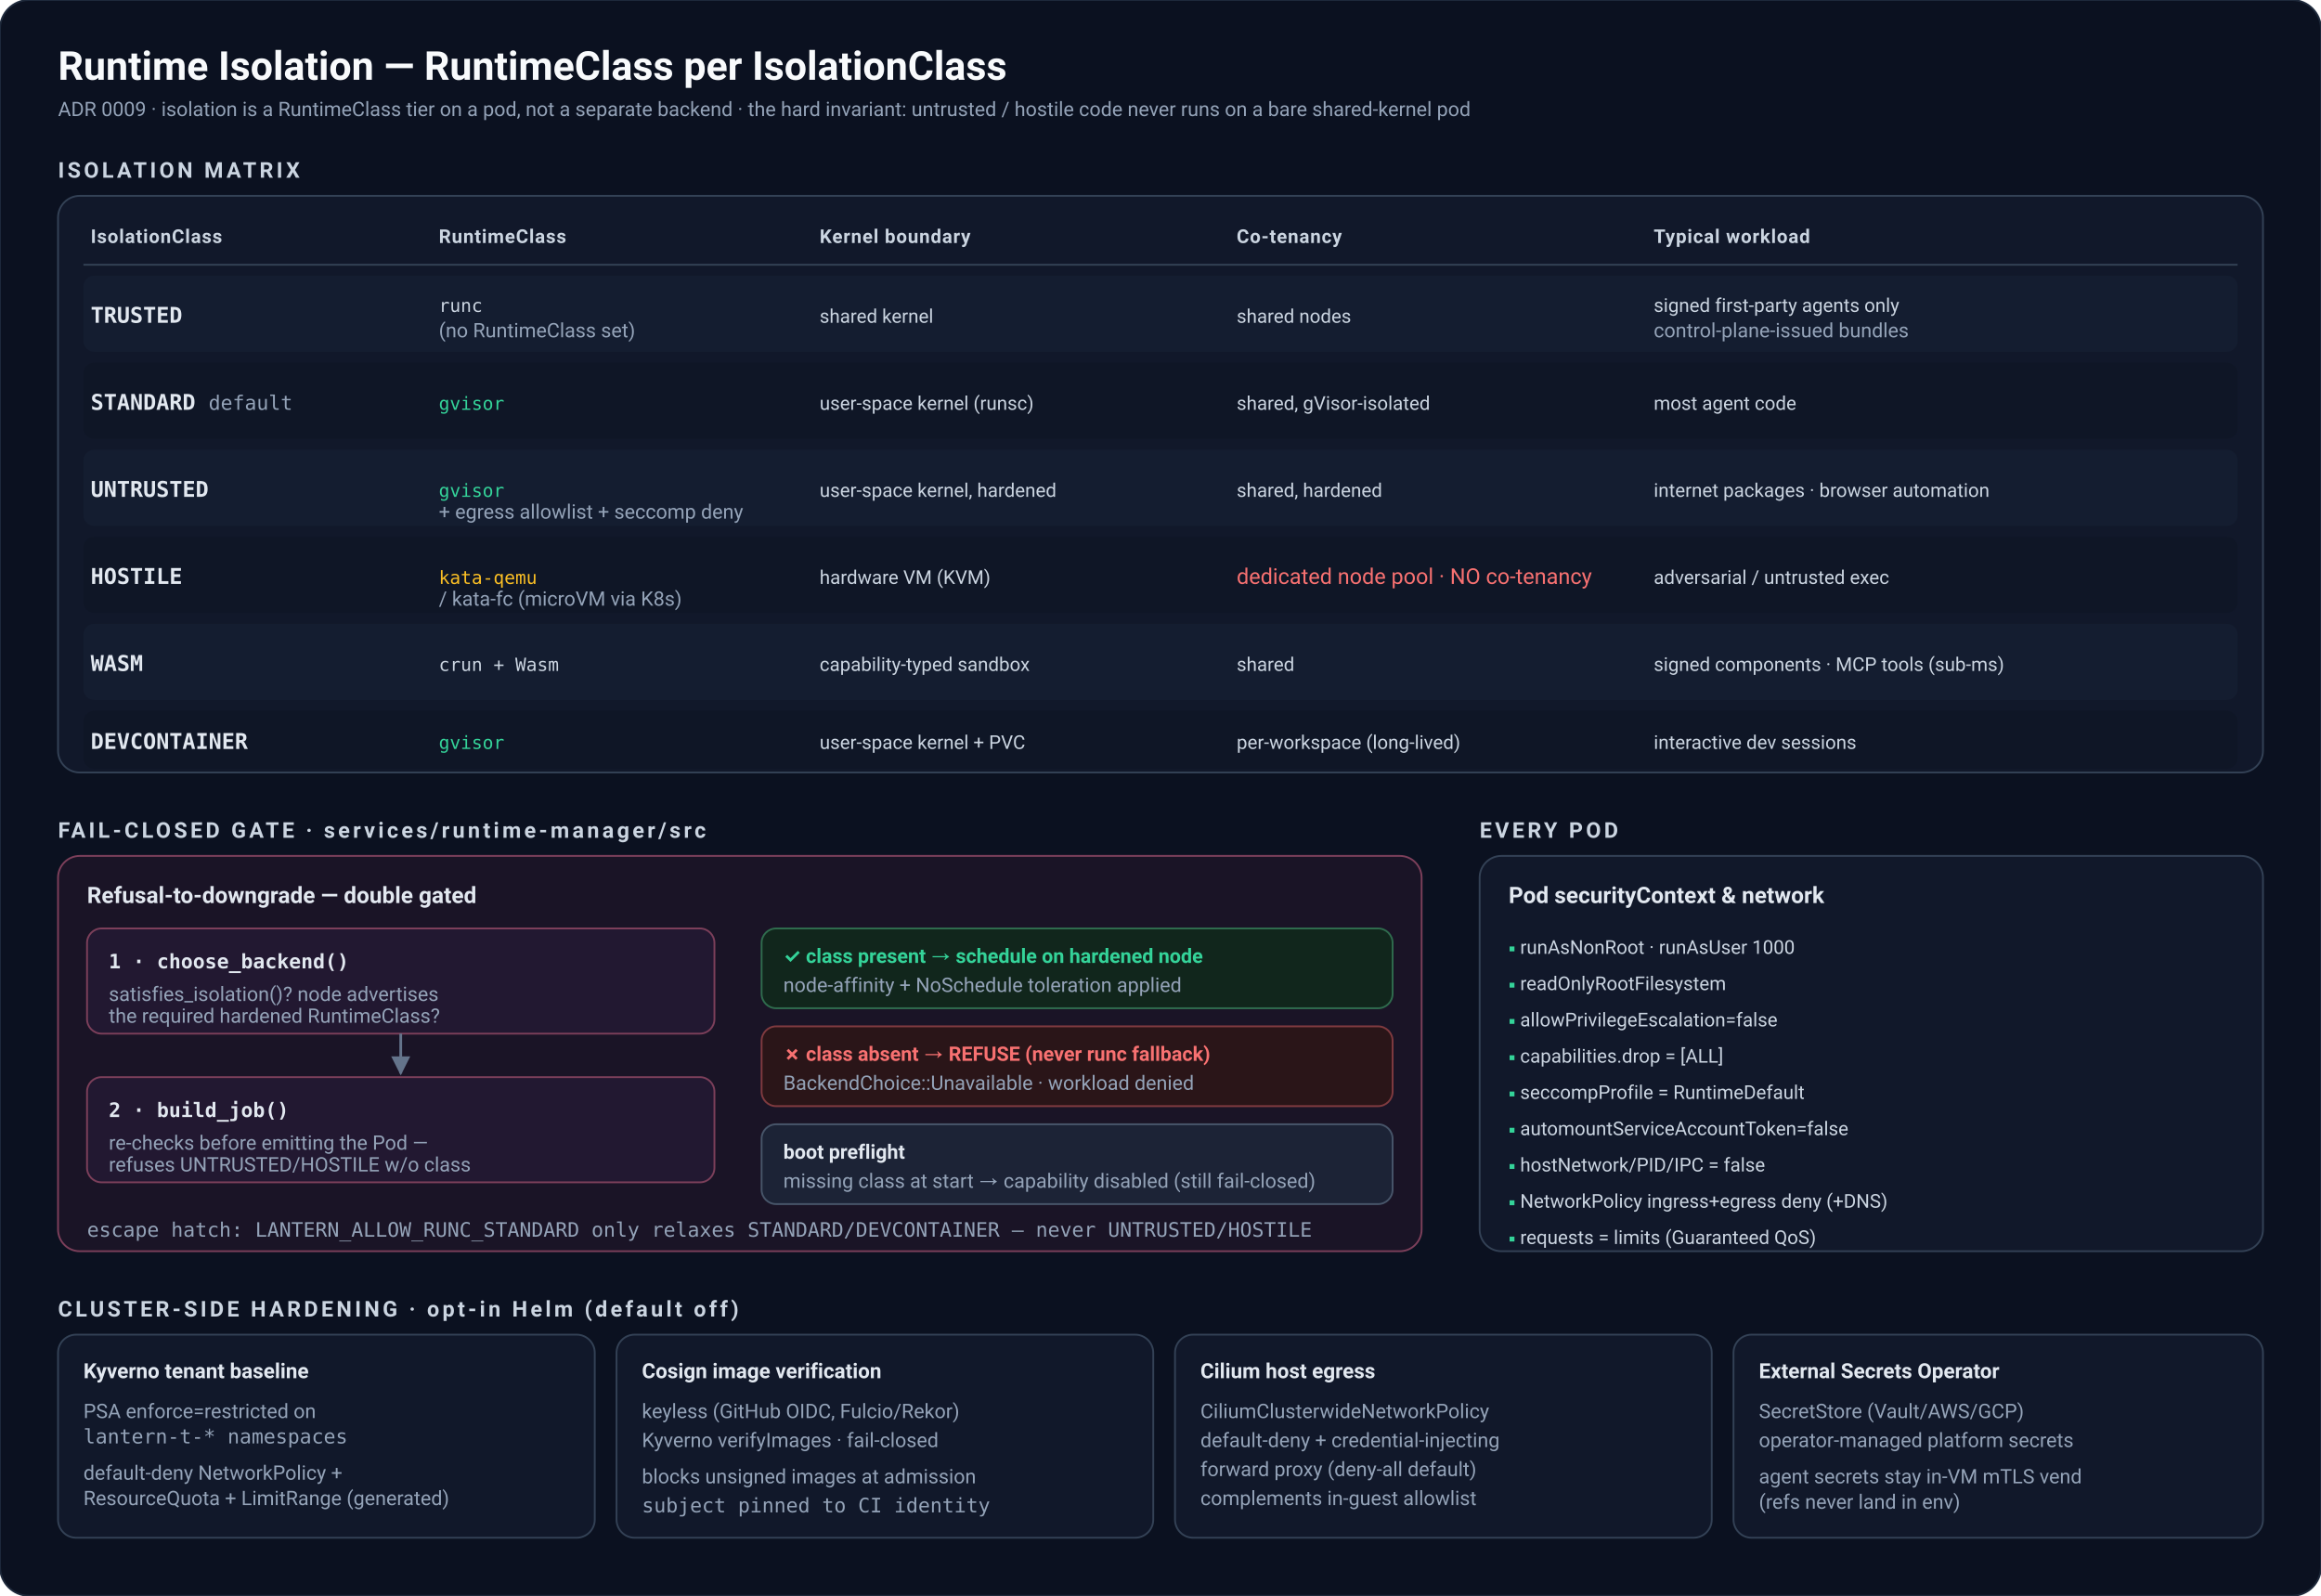
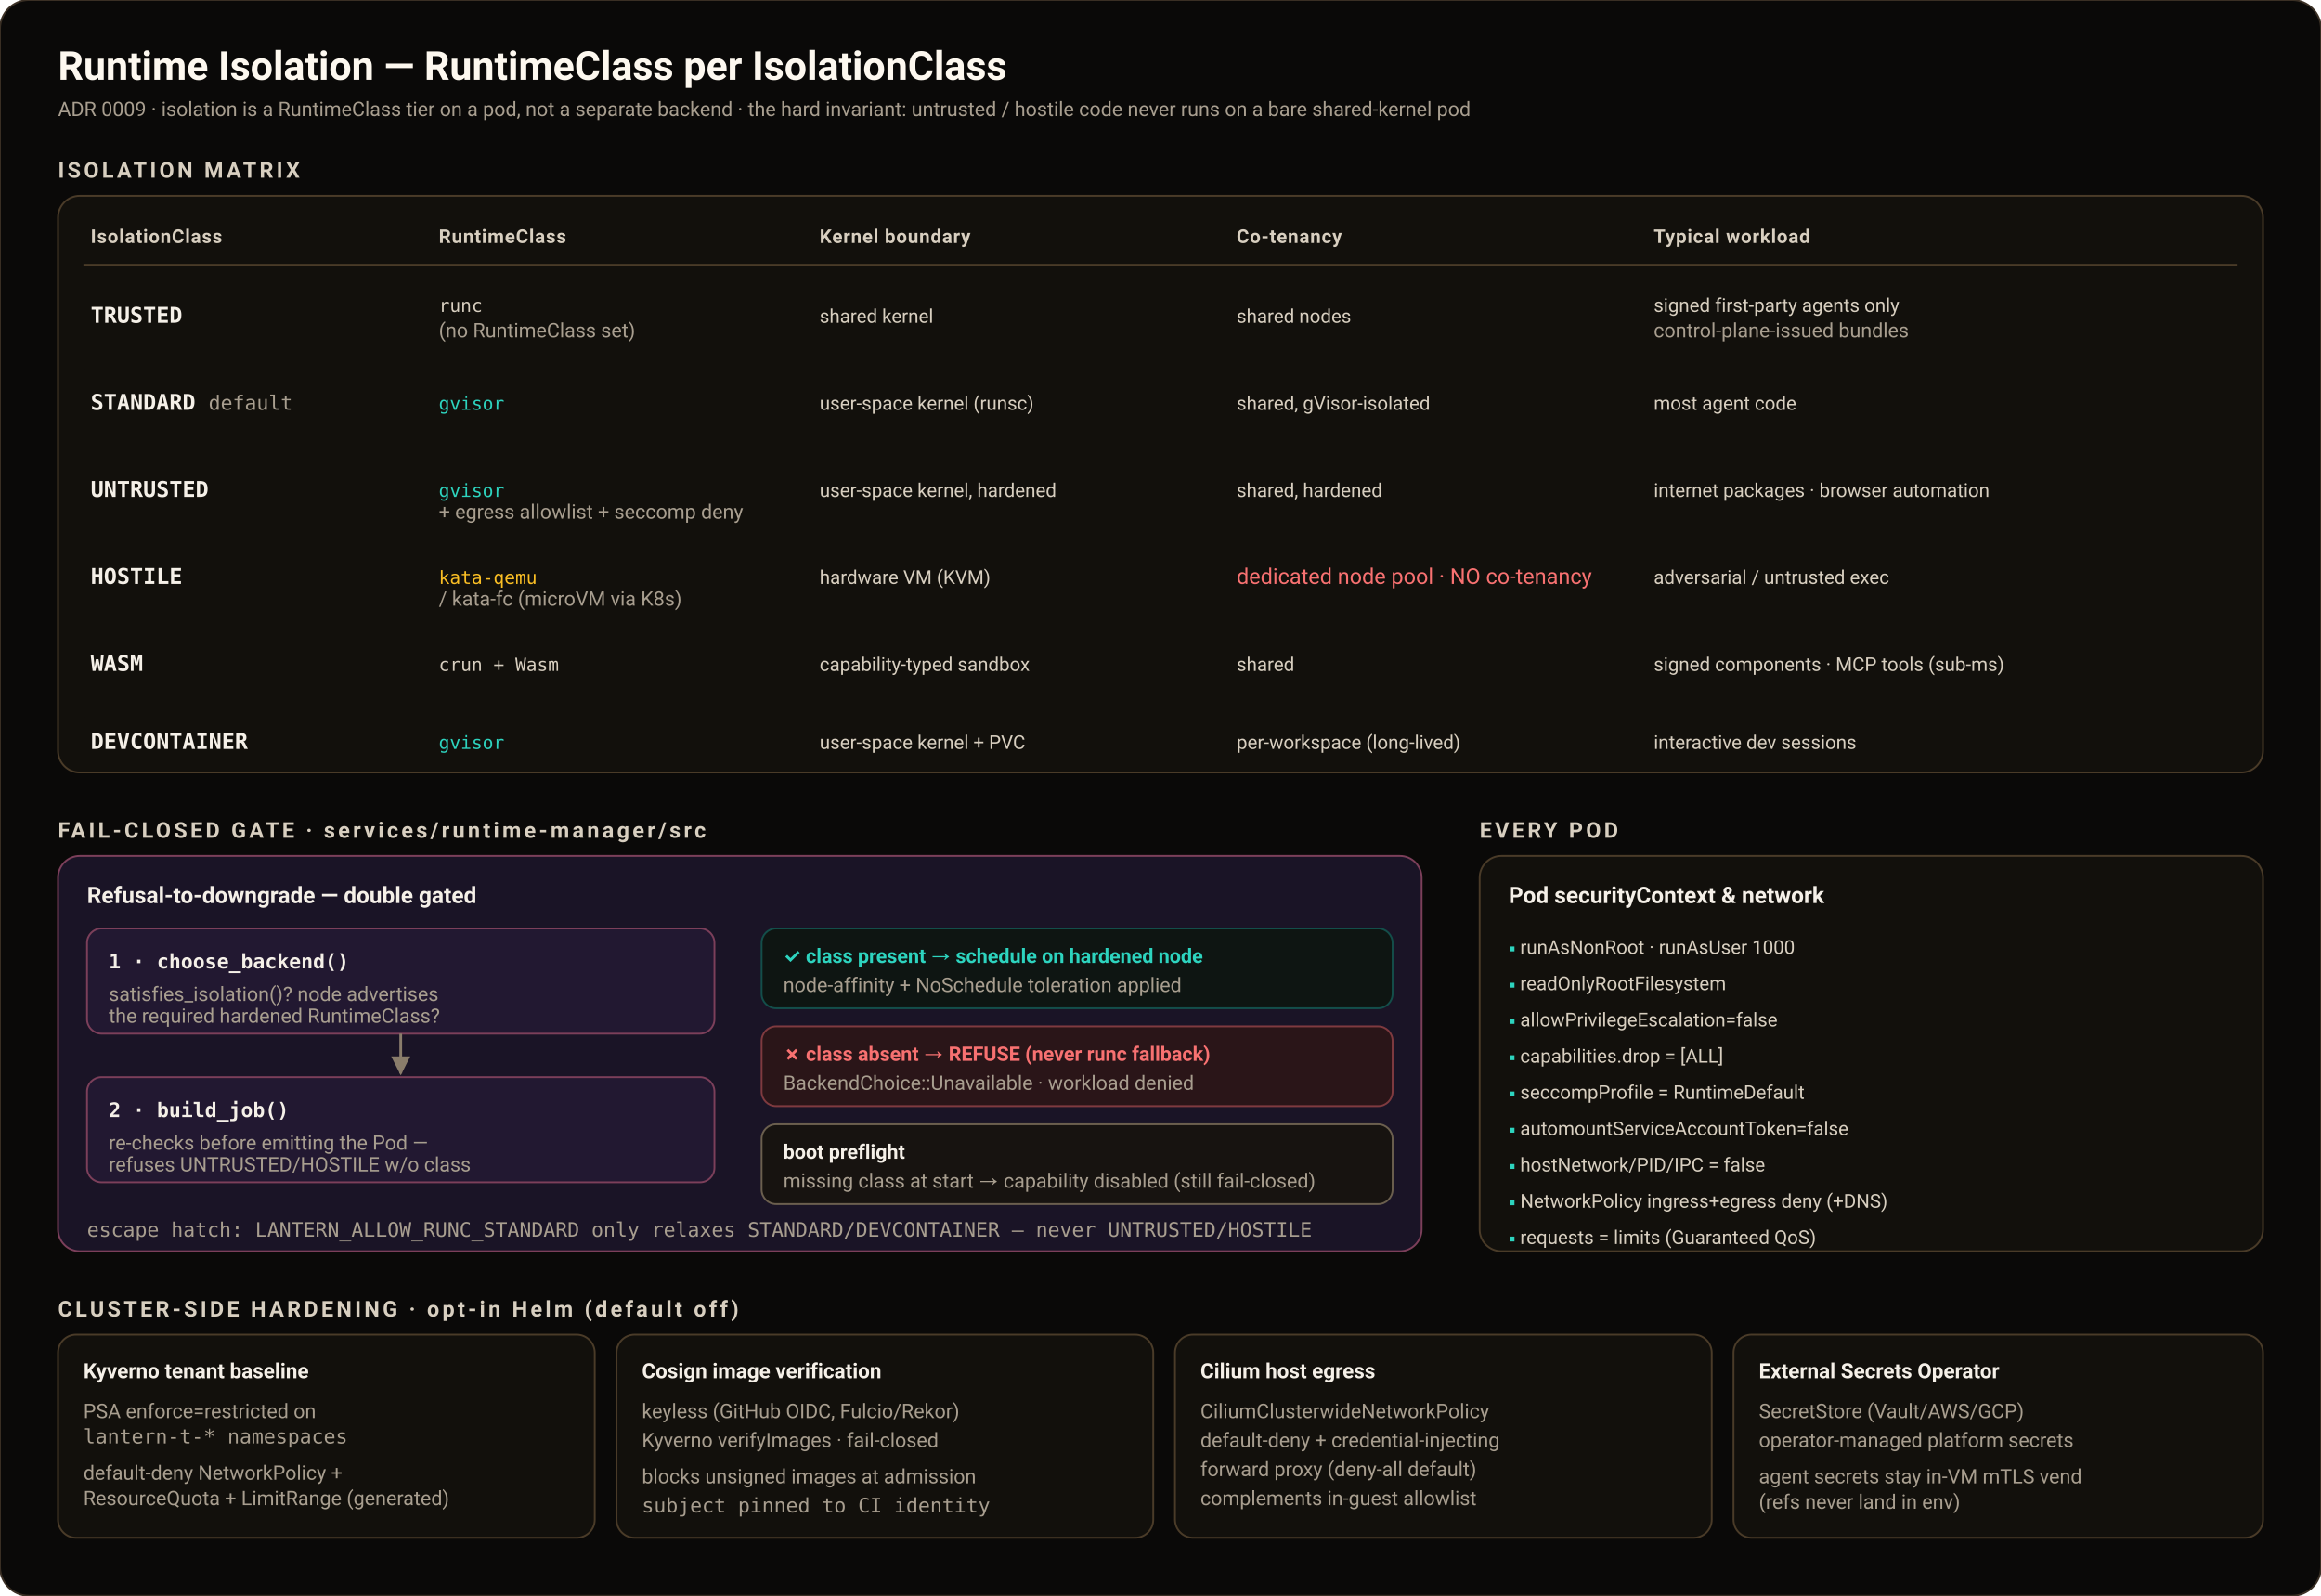
<svg xmlns="http://www.w3.org/2000/svg" width="1280" height="880" viewBox="0 0 1280 880" font-family="ui-sans-serif, system-ui, -apple-system, Segoe UI, Roboto, Helvetica, Arial, sans-serif" role="img" aria-label="Lantern runtime isolation tiers — RuntimeClass per IsolationClass with fail-closed gate">
  <defs>
    <marker id="a" viewBox="0 0 10 10" refX="9" refY="5" markerWidth="7" markerHeight="7" orient="auto-start-reverse">
-       <path d="M0 0 L10 5 L0 10 z" fill="#64748b" />
+       <path d="M0 0 L10 5 L0 10 z" fill="#8a7d6b" />
    </marker>
    <marker id="ar" viewBox="0 0 10 10" refX="9" refY="5" markerWidth="7" markerHeight="7" orient="auto-start-reverse">
      <path d="M0 0 L10 5 L0 10 z" fill="#f87171" />
    </marker>
    <style>
-       .t   { fill:#e2e8f0; }
-       .sub { fill:#94a3b8; font-size:11px; }
-       .h   { fill:#f8fafc; font-weight:700; }
-       .band{ fill:#cbd5e1; font-size:12px; font-weight:700; letter-spacing:.14em; }
+       .t   { fill:#f5f0e8; }
+       .sub { fill:#a89e8f; font-size:11px; }
+       .h   { fill:#fdf8ef; font-weight:700; }
+       .band{ fill:#d8cfc0; font-size:12px; font-weight:700; letter-spacing:.14em; }
      .mono{ font-family:ui-monospace,SFMono-Regular,Menlo,monospace; }
-       .hd  { fill:#cbd5e1; font-size:10.5px; font-weight:700; letter-spacing:.04em; }
-       .cell{ fill:#cbd5e1; font-size:10.5px; }
-       .lbl { fill:#cbd5e1; font-size:10px; font-family:ui-monospace,Menlo,monospace; }
+       .hd  { fill:#d8cfc0; font-size:10.5px; font-weight:700; letter-spacing:.04em; }
+       .cell{ fill:#d8cfc0; font-size:10.5px; }
+       .lbl { fill:#d8cfc0; font-size:10px; font-family:ui-monospace,Menlo,monospace; }
      .red { fill:#f87171; }
-       .grn { fill:#34d399; }
+       .grn { fill:#2dd4bf; }
      .amb { fill:#fbbf24; }
    </style>
  </defs>
-   <rect x="0" y="0" width="1280" height="880" rx="16" fill="#0b1120" />
-   <rect x="0" y="0" width="1280" height="880" rx="16" fill="none" stroke="#1e293b" />
+   <rect x="0" y="0" width="1280" height="880" rx="16" fill="#0a0908" />
+   <rect x="0" y="0" width="1280" height="880" rx="16" fill="none" stroke="#3a2f24" />
  <text x="32" y="44" class="h" font-size="22">Runtime Isolation — RuntimeClass per IsolationClass</text>
  <text x="32" y="64" class="sub" font-size="12.5">ADR 0009 · isolation is a RuntimeClass tier on a pod, not a separate backend · the hard invariant: untrusted / hostile code never runs on a bare shared-kernel pod</text>
  <text x="32" y="98" class="band">ISOLATION MATRIX</text>
  <g transform="translate(32,108)">
-     <rect x="0" y="0" width="1216" height="318" rx="12" fill="#11182a" stroke="#334155" />
+     <rect x="0" y="0" width="1216" height="318" rx="12" fill="#12100c" stroke="#4a3b28" />
    <g transform="translate(0,0)">
      <text x="18" y="26" class="hd">IsolationClass</text>
      <text x="210" y="26" class="hd">RuntimeClass</text>
      <text x="420" y="26" class="hd">Kernel boundary</text>
      <text x="650" y="26" class="hd">Co-tenancy</text>
      <text x="880" y="26" class="hd">Typical workload</text>
-       <line x1="14" y1="38" x2="1202" y2="38" stroke="#334155" />
+       <line x1="14" y1="38" x2="1202" y2="38" stroke="#4a3b28" />
    </g>
    <g transform="translate(0,38)">
-       <rect x="14" y="6" width="1188" height="42" rx="6" fill="#141d30" />
+       <rect x="14" y="6" width="1188" height="42" rx="6" fill="#12100c" />
      <text x="18" y="32" class="t mono" font-size="12" font-weight="700">TRUSTED</text>
      <text x="210" y="26" class="lbl">runc</text>
      <text x="210" y="40" class="sub" font-size="9">(no RuntimeClass set)</text>
      <text x="420" y="32" class="cell">shared kernel</text>
      <text x="650" y="32" class="cell">shared nodes</text>
      <text x="880" y="26" class="cell">signed first-party agents only</text>
      <text x="880" y="40" class="sub" font-size="9">control-plane-issued bundles</text>
    </g>
    <g transform="translate(0,86)">
-       <rect x="14" y="6" width="1188" height="42" rx="6" fill="#0f1626" />
+       <rect x="14" y="6" width="1188" height="42" rx="6" fill="#12100c" />
      <text x="18" y="32" class="t mono" font-size="12" font-weight="700">STANDARD <tspan class="sub" font-size="9" font-weight="400">default</tspan>
      </text>
      <text x="210" y="32" class="lbl grn">gvisor</text>
      <text x="420" y="32" class="cell">user-space kernel (runsc)</text>
      <text x="650" y="32" class="cell">shared, gVisor-isolated</text>
      <text x="880" y="32" class="cell">most agent code</text>
    </g>
    <g transform="translate(0,134)">
-       <rect x="14" y="6" width="1188" height="42" rx="6" fill="#141d30" />
+       <rect x="14" y="6" width="1188" height="42" rx="6" fill="#12100c" />
      <text x="18" y="32" class="t mono" font-size="12" font-weight="700">UNTRUSTED</text>
      <text x="210" y="32" class="lbl grn">gvisor</text>
      <text x="210" y="44" class="sub" font-size="8.5">+ egress allowlist + seccomp deny</text>
      <text x="420" y="32" class="cell">user-space kernel, hardened</text>
      <text x="650" y="32" class="cell">shared, hardened</text>
      <text x="880" y="32" class="cell">internet packages · browser automation</text>
    </g>
    <g transform="translate(0,182)">
-       <rect x="14" y="6" width="1188" height="42" rx="6" fill="#0f1626" />
+       <rect x="14" y="6" width="1188" height="42" rx="6" fill="#12100c" />
      <text x="18" y="32" class="t mono" font-size="12" font-weight="700">HOSTILE</text>
      <text x="210" y="32" class="lbl amb">kata-qemu</text>
      <text x="210" y="44" class="sub" font-size="8.5">/ kata-fc (microVM via K8s)</text>
      <text x="420" y="32" class="cell">hardware VM (KVM)</text>
      <text x="650" y="32" class="red">dedicated node pool · NO co-tenancy</text>
      <text x="880" y="32" class="cell">adversarial / untrusted exec</text>
    </g>
    <g transform="translate(0,230)">
-       <rect x="14" y="6" width="1188" height="42" rx="6" fill="#141d30" />
+       <rect x="14" y="6" width="1188" height="42" rx="6" fill="#12100c" />
      <text x="18" y="32" class="t mono" font-size="12" font-weight="700">WASM</text>
      <text x="210" y="32" class="lbl">crun + Wasm</text>
      <text x="420" y="32" class="cell">capability-typed sandbox</text>
      <text x="650" y="32" class="cell">shared</text>
      <text x="880" y="32" class="cell">signed components · MCP tools (sub-ms)</text>
    </g>
    <g transform="translate(0,278)">
-       <rect x="14" y="6" width="1188" height="32" rx="6" fill="#0f1626" />
+       <rect x="14" y="6" width="1188" height="32" rx="6" fill="#12100c" />
      <text x="18" y="27" class="t mono" font-size="12" font-weight="700">DEVCONTAINER</text>
      <text x="210" y="27" class="lbl grn">gvisor</text>
      <text x="420" y="27" class="cell">user-space kernel + PVC</text>
      <text x="650" y="27" class="cell">per-workspace (long-lived)</text>
      <text x="880" y="27" class="cell">interactive dev sessions</text>
    </g>
  </g>
  <text x="32" y="462" class="band">FAIL-CLOSED GATE · services/runtime-manager/src</text>
  <g transform="translate(32,472)">
    <rect x="0" y="0" width="752" height="218" rx="12" fill="#1a1426" stroke="#7c3f5a" />
    <text x="16" y="26" class="t" font-size="12.5" font-weight="700">Refusal-to-downgrade — double gated</text>
    <g transform="translate(16,40)">
      <rect x="0" y="0" width="346" height="58" rx="8" fill="#221831" stroke="#7c3f5a" />
      <text x="12" y="22" class="t mono" font-size="11" font-weight="700">1 · choose_backend()</text>
      <text x="12" y="40" class="sub" font-size="10">satisfies_isolation()? node advertises</text>
      <text x="12" y="52" class="sub" font-size="10">the required hardened RuntimeClass?</text>
    </g>
-     <line x1="189" y1="98" x2="189" y2="120" stroke="#64748b" stroke-width="1.5" marker-end="url(#a)" />
+     <line x1="189" y1="98" x2="189" y2="120" stroke="#8a7d6b" stroke-width="1.5" marker-end="url(#a)" />
    <g transform="translate(16,122)">
      <rect x="0" y="0" width="346" height="58" rx="8" fill="#221831" stroke="#7c3f5a" />
      <text x="12" y="22" class="t mono" font-size="11" font-weight="700">2 · build_job()</text>
      <text x="12" y="40" class="sub" font-size="10">re-checks before emitting the Pod —</text>
      <text x="12" y="52" class="sub" font-size="10">refuses UNTRUSTED/HOSTILE w/o class</text>
    </g>
    <g transform="translate(388,40)">
-       <rect x="0" y="0" width="348" height="44" rx="8" fill="#11261c" stroke="#2f6b4d" />
+       <rect x="0" y="0" width="348" height="44" rx="8" fill="#0e1512" stroke="#134e4a" />
      <text x="12" y="19" class="grn" font-size="11" font-weight="700">✓ class present → schedule on hardened node</text>
      <text x="12" y="35" class="sub" font-size="9.5">node-affinity + NoSchedule toleration applied</text>
      <rect x="0" y="54" width="348" height="44" rx="8" fill="#2a1518" stroke="#7f3a3f" />
      <text x="12" y="73" class="red" font-size="11" font-weight="700">✗ class absent → REFUSE (never runc fallback)</text>
      <text x="12" y="89" class="sub" font-size="9.5">BackendChoice::Unavailable · workload denied</text>
-       <rect x="0" y="108" width="348" height="44" rx="8" fill="#1c2336" stroke="#475569" />
+       <rect x="0" y="108" width="348" height="44" rx="8" fill="#171310" stroke="#6b5f4e" />
      <text x="12" y="127" class="t" font-size="11" font-weight="700">boot preflight</text>
      <text x="12" y="143" class="sub" font-size="9.5">missing class at start → capability disabled (still fail-closed)</text>
    </g>
    <text x="16" y="210" class="sub mono" font-size="9">escape hatch: LANTERN_ALLOW_RUNC_STANDARD only relaxes STANDARD/DEVCONTAINER — never UNTRUSTED/HOSTILE</text>
  </g>
  <text x="816" y="462" class="band">EVERY POD</text>
  <g transform="translate(816,472)">
-     <rect x="0" y="0" width="432" height="218" rx="12" fill="#11182a" stroke="#334155" />
+     <rect x="0" y="0" width="432" height="218" rx="12" fill="#12100c" stroke="#4a3b28" />
    <text x="16" y="26" class="t" font-size="12.5" font-weight="700">Pod securityContext &amp; network</text>
    <g transform="translate(16,40)" class="cell" font-size="10.5">
      <text x="0" y="14">
        <tspan class="grn">▪</tspan> runAsNonRoot · runAsUser 1000</text>
      <text x="0" y="34">
        <tspan class="grn">▪</tspan> readOnlyRootFilesystem</text>
      <text x="0" y="54">
        <tspan class="grn">▪</tspan> allowPrivilegeEscalation=false</text>
      <text x="0" y="74">
        <tspan class="grn">▪</tspan> capabilities.drop = [ALL]</text>
      <text x="0" y="94">
        <tspan class="grn">▪</tspan> seccompProfile = RuntimeDefault</text>
      <text x="0" y="114">
        <tspan class="grn">▪</tspan> automountServiceAccountToken=false</text>
      <text x="0" y="134">
        <tspan class="grn">▪</tspan> hostNetwork/PID/IPC = false</text>
      <text x="0" y="154">
        <tspan class="grn">▪</tspan> NetworkPolicy ingress+egress deny (+DNS)</text>
      <text x="0" y="174">
        <tspan class="grn">▪</tspan> requests = limits (Guaranteed QoS)</text>
    </g>
  </g>
  <text x="32" y="726" class="band">CLUSTER-SIDE HARDENING · opt-in Helm (default off)</text>
  <g transform="translate(32,736)">
-     <rect x="0" y="0" width="296" height="112" rx="10" fill="#11182a" stroke="#334155" />
+     <rect x="0" y="0" width="296" height="112" rx="10" fill="#12100c" stroke="#4a3b28" />
    <text x="14" y="24" class="t" font-size="11.5" font-weight="700">Kyverno tenant baseline</text>
    <text x="14" y="46" class="sub" font-size="10">PSA enforce=restricted on</text>
    <text x="14" y="60" class="sub mono" font-size="9">lantern-t-* namespaces</text>
    <text x="14" y="80" class="sub" font-size="10">default-deny NetworkPolicy +</text>
    <text x="14" y="94" class="sub" font-size="10">ResourceQuota + LimitRange (generated)</text>
-     <rect x="308" y="0" width="296" height="112" rx="10" fill="#11182a" stroke="#334155" />
+     <rect x="308" y="0" width="296" height="112" rx="10" fill="#12100c" stroke="#4a3b28" />
    <text x="322" y="24" class="t" font-size="11.5" font-weight="700">Cosign image verification</text>
    <text x="322" y="46" class="sub" font-size="10">keyless (GitHub OIDC, Fulcio/Rekor)</text>
    <text x="322" y="62" class="sub" font-size="10">Kyverno verifyImages · fail-closed</text>
    <text x="322" y="82" class="sub" font-size="10">blocks unsigned images at admission</text>
    <text x="322" y="98" class="sub mono" font-size="9">subject pinned to CI identity</text>
-     <rect x="616" y="0" width="296" height="112" rx="10" fill="#11182a" stroke="#334155" />
+     <rect x="616" y="0" width="296" height="112" rx="10" fill="#12100c" stroke="#4a3b28" />
    <text x="630" y="24" class="t" font-size="11.5" font-weight="700">Cilium host egress</text>
    <text x="630" y="46" class="sub" font-size="10">CiliumClusterwideNetworkPolicy</text>
    <text x="630" y="62" class="sub" font-size="10">default-deny + credential-injecting</text>
    <text x="630" y="78" class="sub" font-size="10">forward proxy (deny-all default)</text>
    <text x="630" y="94" class="sub" font-size="10">complements in-guest allowlist</text>
-     <rect x="924" y="0" width="292" height="112" rx="10" fill="#11182a" stroke="#334155" />
+     <rect x="924" y="0" width="292" height="112" rx="10" fill="#12100c" stroke="#4a3b28" />
    <text x="938" y="24" class="t" font-size="11.5" font-weight="700">External Secrets Operator</text>
    <text x="938" y="46" class="sub" font-size="10">SecretStore (Vault/AWS/GCP)</text>
    <text x="938" y="62" class="sub" font-size="10">operator-managed platform secrets</text>
    <text x="938" y="82" class="sub" font-size="10">agent secrets stay in-VM mTLS vend</text>
    <text x="938" y="96" class="sub" font-size="10">(refs never land in env)</text>
  </g>
</svg>
